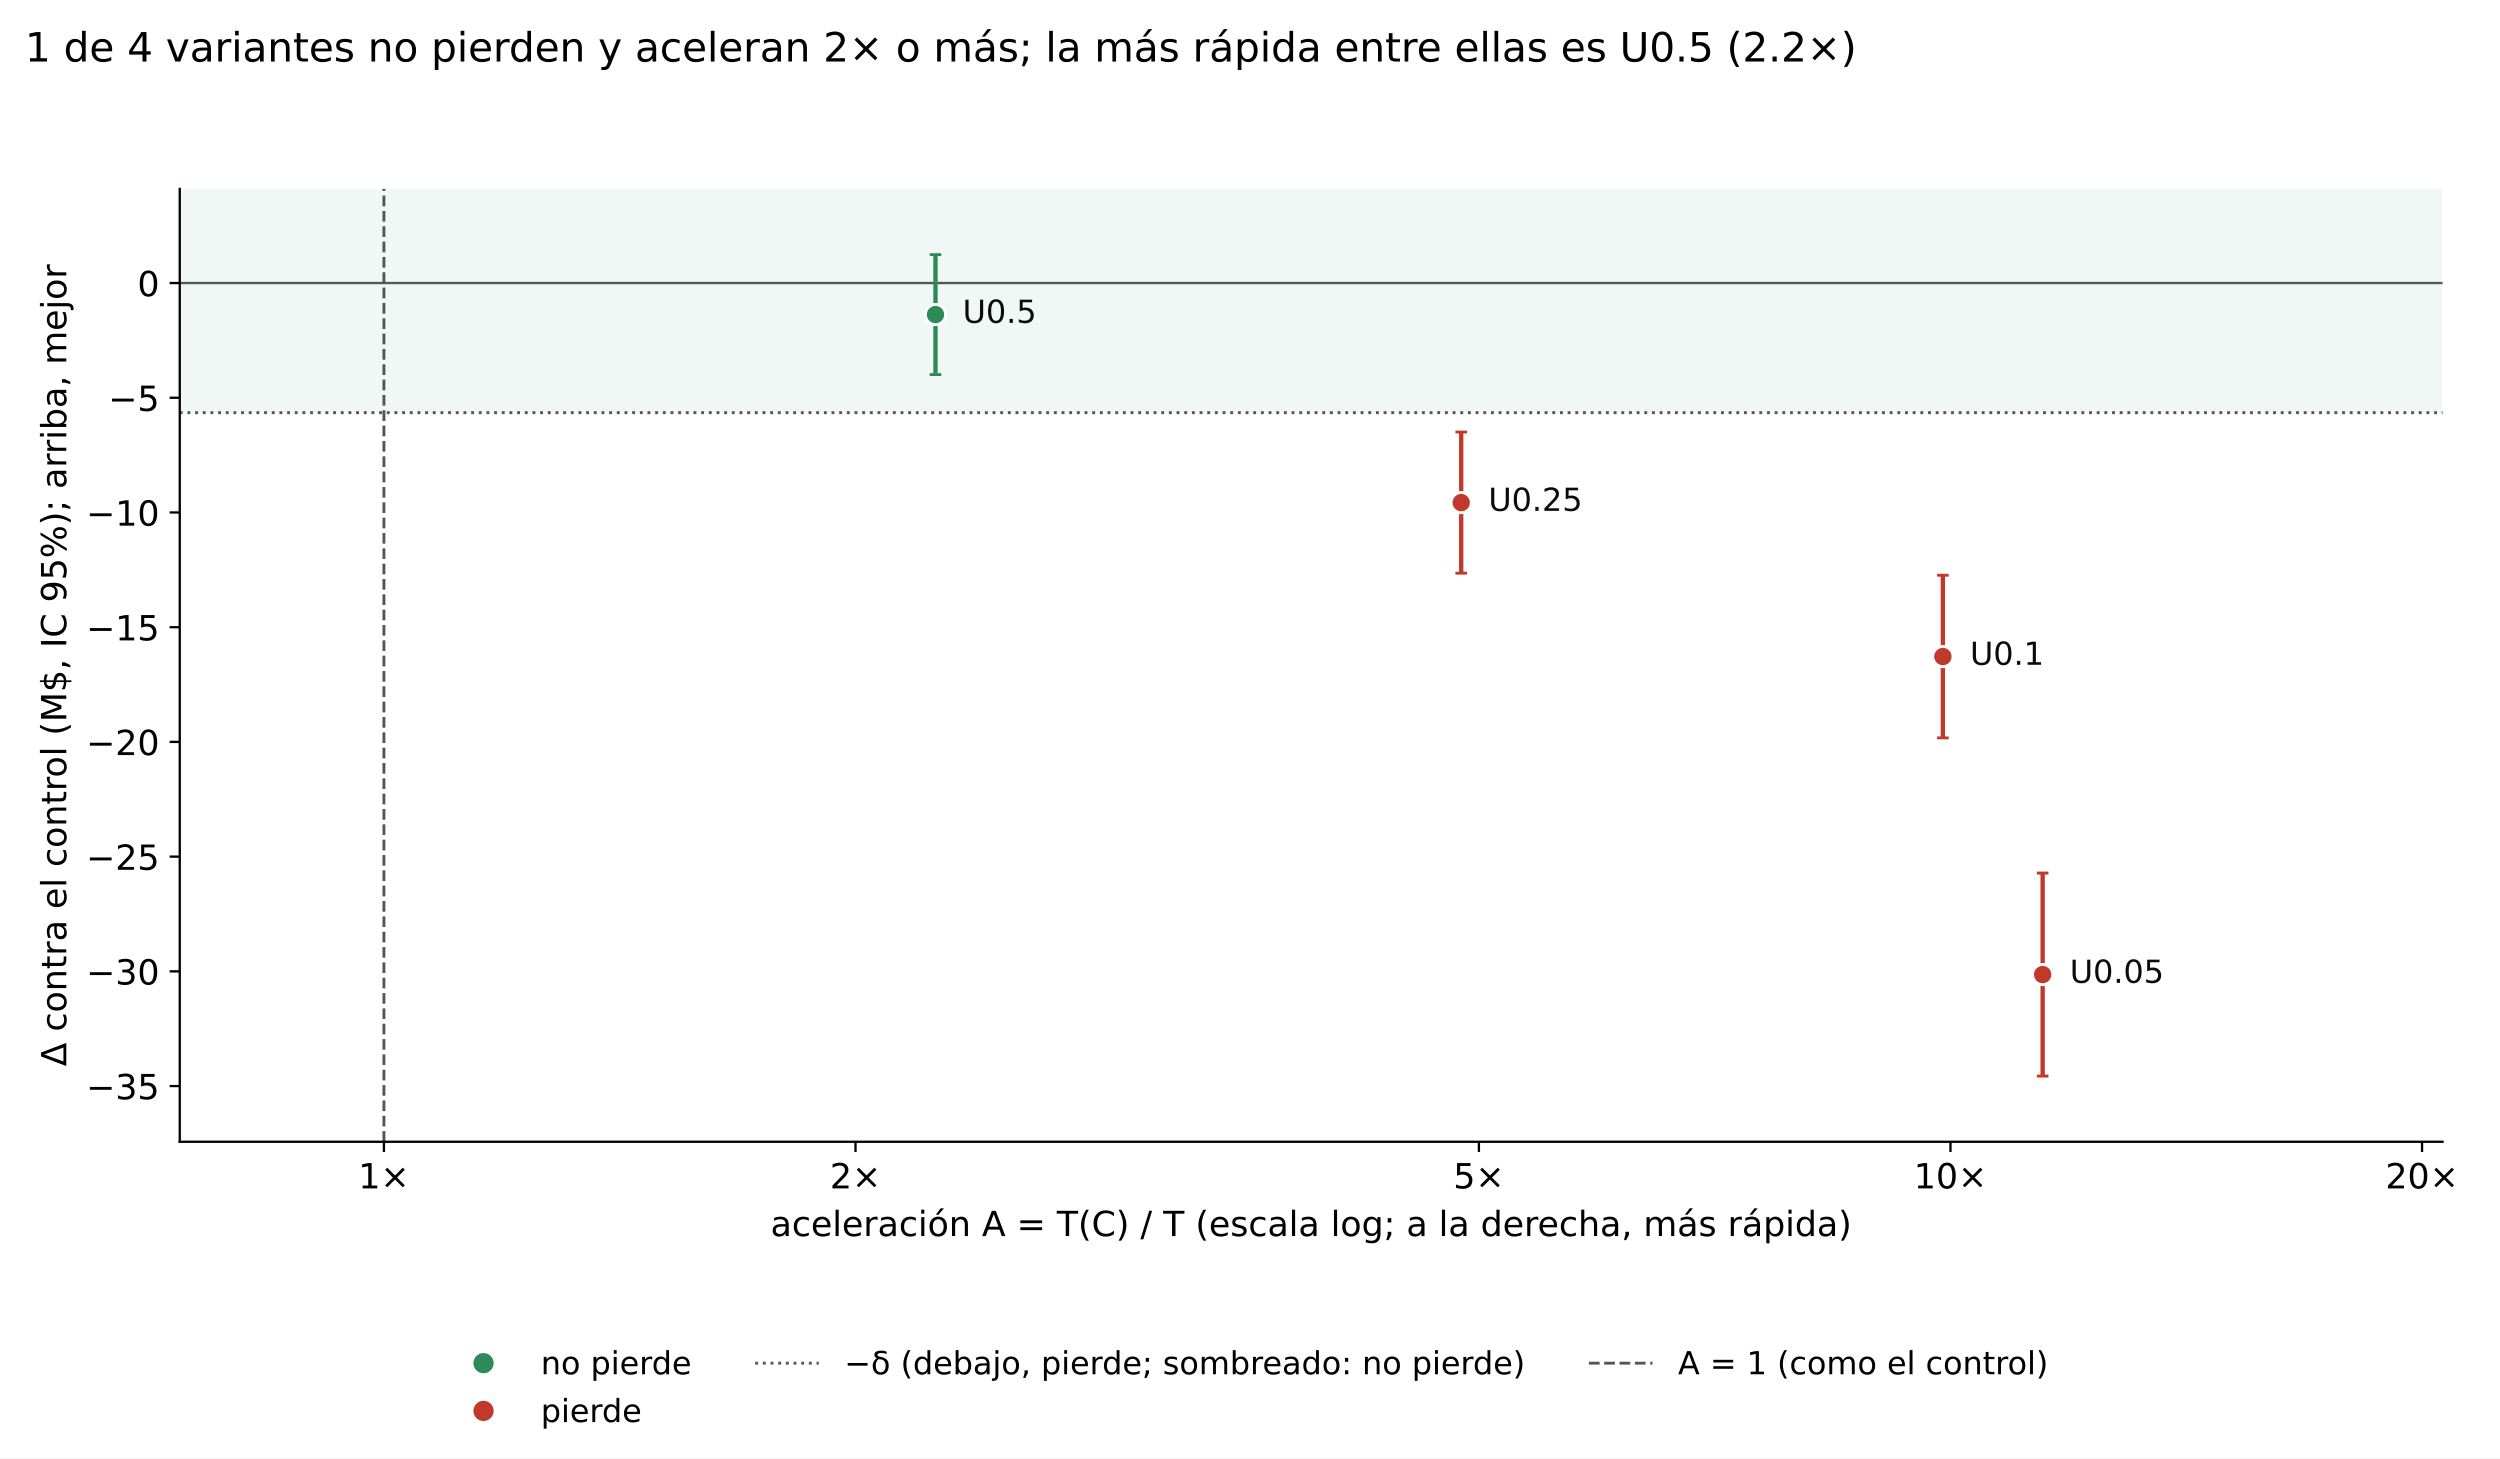
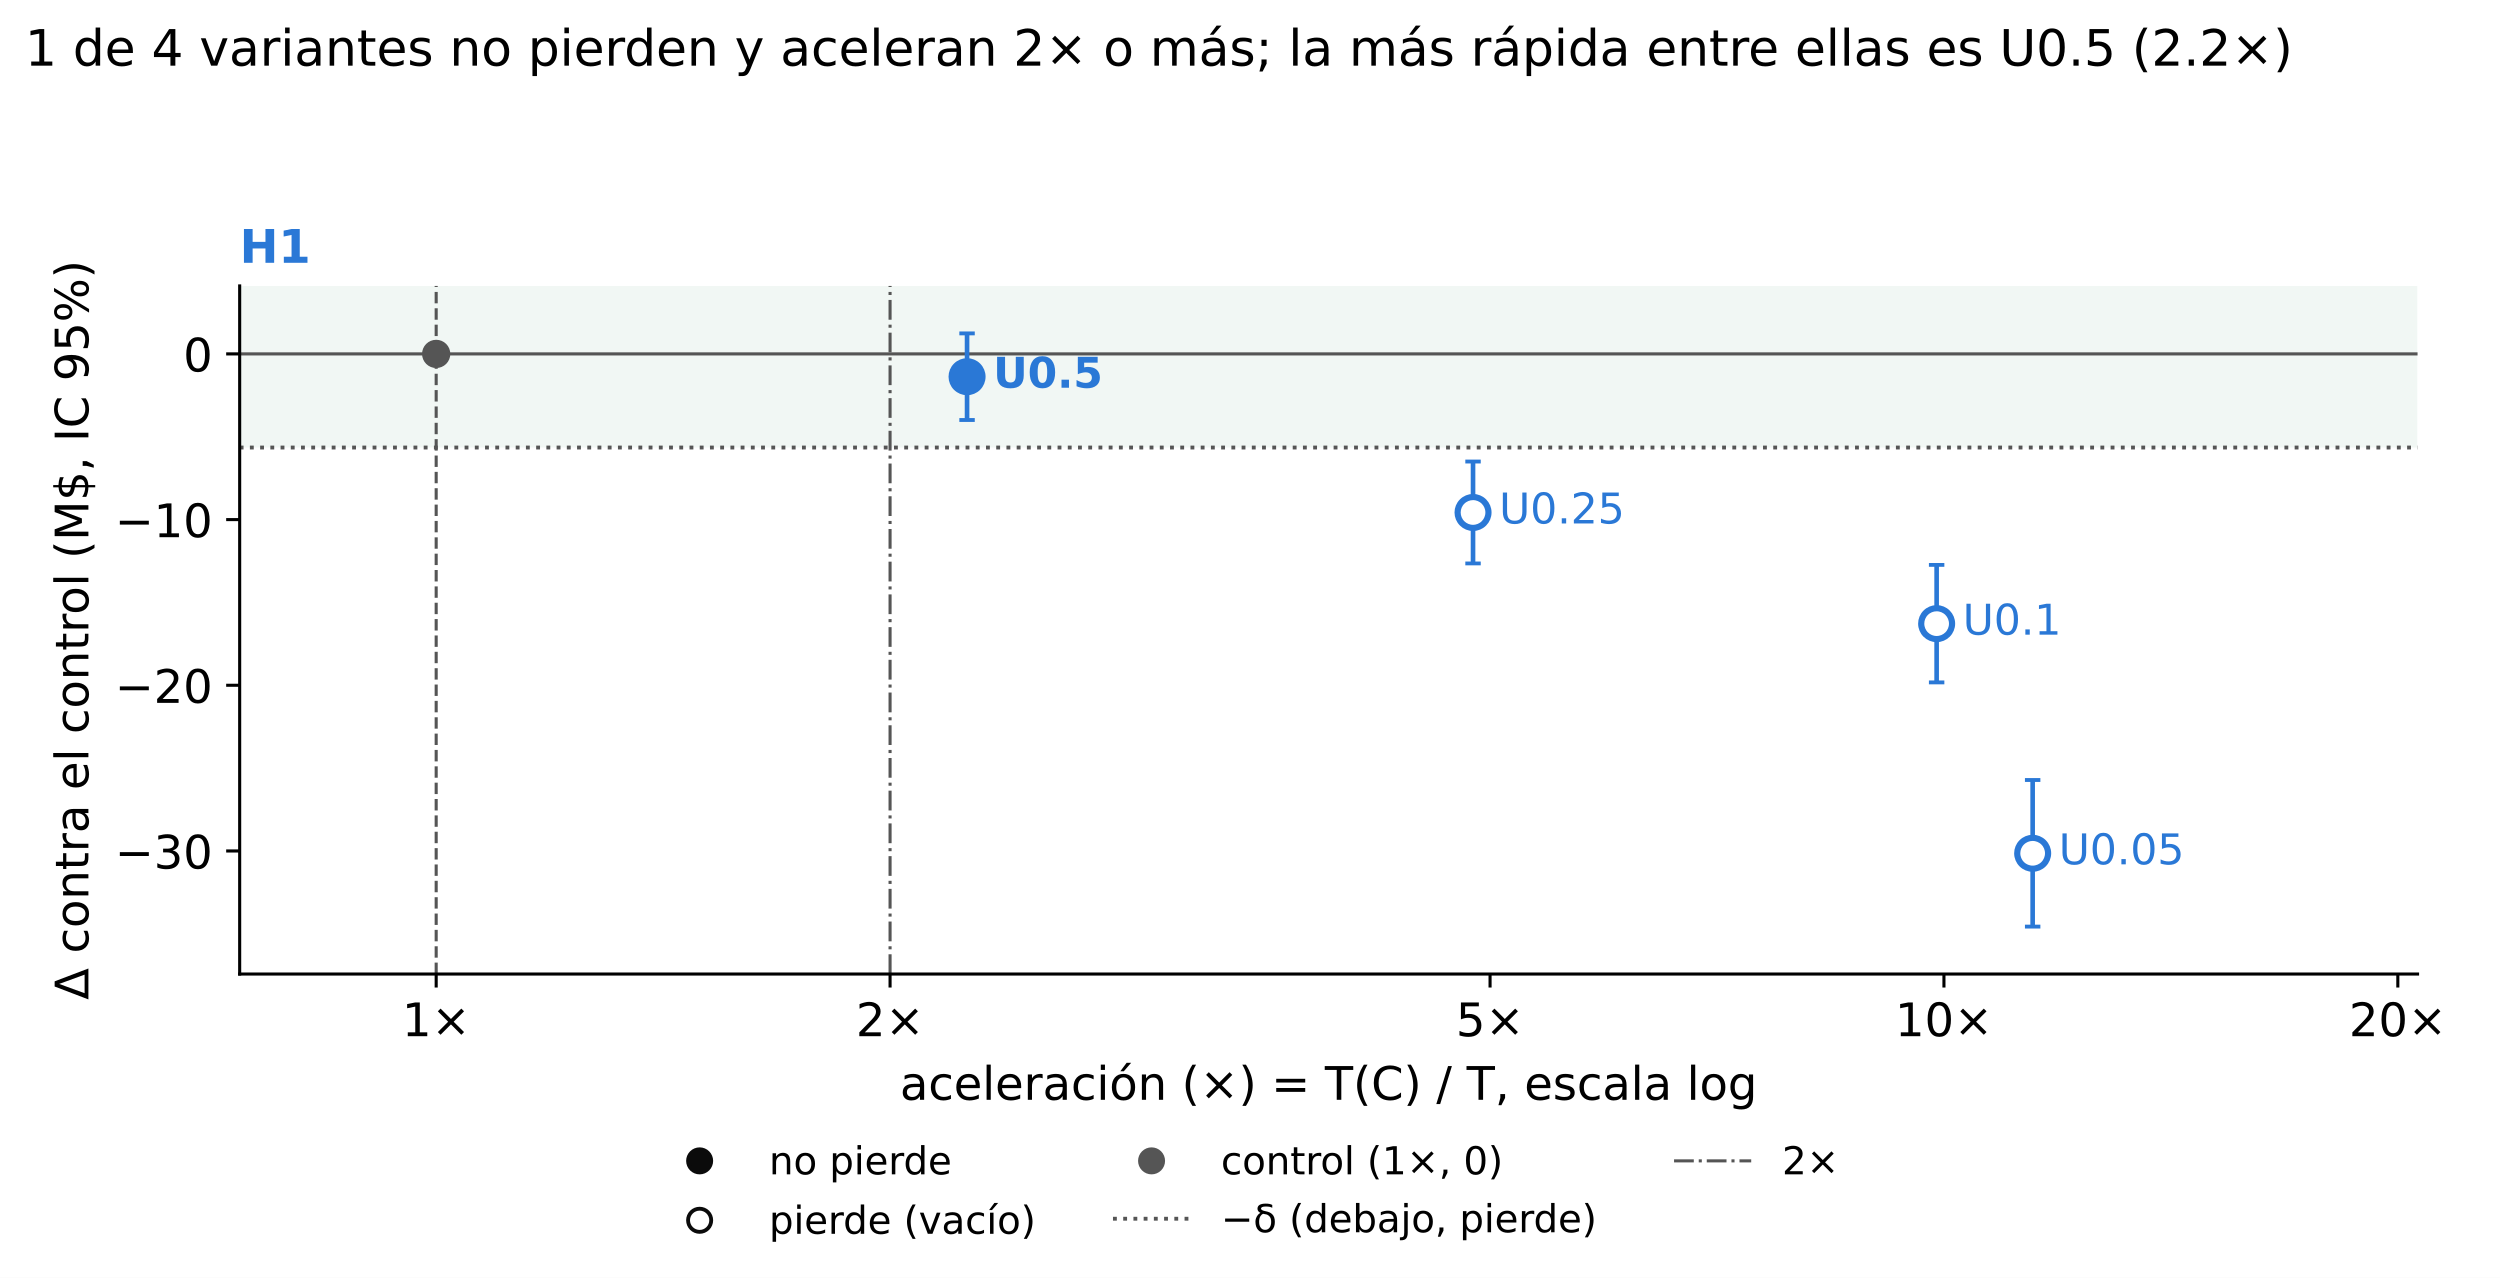
- <svg xmlns="http://www.w3.org/2000/svg" xmlns:xlink="http://www.w3.org/1999/xlink" width="864pt" height="504pt" viewBox="0 0 864 504" version="1.1">
+ <svg xmlns="http://www.w3.org/2000/svg" xmlns:xlink="http://www.w3.org/1999/xlink" width="648pt" height="331.2pt" viewBox="0 0 648 331.2" version="1.1">
  <defs>
    <style type="text/css">*{stroke-linejoin: round; stroke-linecap: butt}</style>
  </defs>
  <g id="figure_1">
    <g id="patch_1">
-       <path d="M 0 504  L 864 504  L 864 0  L 0 0  z " style="fill: #ffffff" />
+       <path d="M 0 331.2  L 648 331.2  L 648 0  L 0 0  z " style="fill: #ffffff" />
    </g>
    <g id="axes_1">
      <g id="patch_2">
-         <path d="M 62.123 394.597  L 844.144 394.597  L 844.144 65.283  L 62.123 65.283  z " style="fill: #ffffff" />
+         <path d="M 62.123 252.469  L 626.628 252.469  L 626.628 74.112  L 62.123 74.112  z " style="fill: #ffffff" />
      </g>
      <g id="patch_3">
-         <path d="M 62.123 142.615  L 844.144 142.615  L 844.144 65.283  L 62.123 65.283  z " clip-path="url(#pd4087c5e4d)" style="fill: #2e8b57; opacity: 0.07" />
+         <path d="M 62.123 115.995  L 626.628 115.995  L 626.628 74.112  L 62.123 74.112  z " clip-path="url(#p291eba8e16)" style="fill: #2e8b57; opacity: 0.07" />
      </g>
      <g id="matplotlib.axis_1">
        <g id="xtick_1">
          <g id="line2d_1">
            <defs>
              <path id="mc2c56ff025" d="M 0 0  L 0 3.5  " style="stroke: #000000; stroke-width: 0.8" />
            </defs>
            <g>
-               <use xlink:href="#mc2c56ff025" x="132.685" y="394.597" style="stroke: #000000; stroke-width: 0.8" />
+               <use xlink:href="#mc2c56ff025" x="113.059" y="252.469" style="stroke: #000000; stroke-width: 0.8" />
            </g>
          </g>
          <g id="text_1">
-             <text style="font-size: 12px; font-family: 'DejaVu Sans', 'Bitstream Vera Sans', 'Computer Modern Sans Serif', 'Lucida Grande', 'Verdana', 'Geneva', 'Lucid', 'Arial', 'Helvetica', 'Avant Garde', sans-serif; text-anchor: middle" x="132.685" y="410.714" transform="rotate(-0 132.6854 410.7144)">1×</text>
+             <text style="font-size: 12px; font-family: 'DejaVu Sans', 'Bitstream Vera Sans', 'Computer Modern Sans Serif', 'Lucida Grande', 'Verdana', 'Geneva', 'Lucid', 'Arial', 'Helvetica', 'Avant Garde', sans-serif; text-anchor: middle" x="113.059" y="268.586" transform="rotate(-0 113.0587 268.5864)">1×</text>
          </g>
        </g>
        <g id="xtick_2">
          <g id="line2d_2">
            <g>
-               <use xlink:href="#mc2c56ff025" x="295.663" y="394.597" style="stroke: #000000; stroke-width: 0.8" />
+               <use xlink:href="#mc2c56ff025" x="230.705" y="252.469" style="stroke: #000000; stroke-width: 0.8" />
            </g>
          </g>
          <g id="text_2">
-             <text style="font-size: 12px; font-family: 'DejaVu Sans', 'Bitstream Vera Sans', 'Computer Modern Sans Serif', 'Lucida Grande', 'Verdana', 'Geneva', 'Lucid', 'Arial', 'Helvetica', 'Avant Garde', sans-serif; text-anchor: middle" x="295.663" y="410.714" transform="rotate(-0 295.6628 410.7144)">2×</text>
+             <text style="font-size: 12px; font-family: 'DejaVu Sans', 'Bitstream Vera Sans', 'Computer Modern Sans Serif', 'Lucida Grande', 'Verdana', 'Geneva', 'Lucid', 'Arial', 'Helvetica', 'Avant Garde', sans-serif; text-anchor: middle" x="230.705" y="268.586" transform="rotate(-0 230.7046 268.5864)">2×</text>
          </g>
        </g>
        <g id="xtick_3">
          <g id="line2d_3">
            <g>
-               <use xlink:href="#mc2c56ff025" x="511.107" y="394.597" style="stroke: #000000; stroke-width: 0.8" />
+               <use xlink:href="#mc2c56ff025" x="386.224" y="252.469" style="stroke: #000000; stroke-width: 0.8" />
            </g>
          </g>
          <g id="text_3">
-             <text style="font-size: 12px; font-family: 'DejaVu Sans', 'Bitstream Vera Sans', 'Computer Modern Sans Serif', 'Lucida Grande', 'Verdana', 'Geneva', 'Lucid', 'Arial', 'Helvetica', 'Avant Garde', sans-serif; text-anchor: middle" x="511.107" y="410.714" transform="rotate(-0 511.1071 410.7144)">5×</text>
+             <text style="font-size: 12px; font-family: 'DejaVu Sans', 'Bitstream Vera Sans', 'Computer Modern Sans Serif', 'Lucida Grande', 'Verdana', 'Geneva', 'Lucid', 'Arial', 'Helvetica', 'Avant Garde', sans-serif; text-anchor: middle" x="386.224" y="268.586" transform="rotate(-0 386.224 268.5864)">5×</text>
          </g>
        </g>
        <g id="xtick_4">
          <g id="line2d_4">
            <g>
-               <use xlink:href="#mc2c56ff025" x="674.084" y="394.597" style="stroke: #000000; stroke-width: 0.8" />
+               <use xlink:href="#mc2c56ff025" x="503.87" y="252.469" style="stroke: #000000; stroke-width: 0.8" />
            </g>
          </g>
          <g id="text_4">
-             <text style="font-size: 12px; font-family: 'DejaVu Sans', 'Bitstream Vera Sans', 'Computer Modern Sans Serif', 'Lucida Grande', 'Verdana', 'Geneva', 'Lucid', 'Arial', 'Helvetica', 'Avant Garde', sans-serif; text-anchor: middle" x="674.084" y="410.714" transform="rotate(-0 674.0845 410.7144)">10×</text>
+             <text style="font-size: 12px; font-family: 'DejaVu Sans', 'Bitstream Vera Sans', 'Computer Modern Sans Serif', 'Lucida Grande', 'Verdana', 'Geneva', 'Lucid', 'Arial', 'Helvetica', 'Avant Garde', sans-serif; text-anchor: middle" x="503.87" y="268.586" transform="rotate(-0 503.8698 268.5864)">10×</text>
          </g>
        </g>
        <g id="xtick_5">
          <g id="line2d_5">
            <g>
-               <use xlink:href="#mc2c56ff025" x="837.062" y="394.597" style="stroke: #000000; stroke-width: 0.8" />
+               <use xlink:href="#mc2c56ff025" x="621.516" y="252.469" style="stroke: #000000; stroke-width: 0.8" />
            </g>
          </g>
          <g id="text_5">
-             <text style="font-size: 12px; font-family: 'DejaVu Sans', 'Bitstream Vera Sans', 'Computer Modern Sans Serif', 'Lucida Grande', 'Verdana', 'Geneva', 'Lucid', 'Arial', 'Helvetica', 'Avant Garde', sans-serif; text-anchor: middle" x="837.062" y="410.714" transform="rotate(-0 837.0618 410.7144)">20×</text>
+             <text style="font-size: 12px; font-family: 'DejaVu Sans', 'Bitstream Vera Sans', 'Computer Modern Sans Serif', 'Lucida Grande', 'Verdana', 'Geneva', 'Lucid', 'Arial', 'Helvetica', 'Avant Garde', sans-serif; text-anchor: middle" x="621.516" y="268.586" transform="rotate(-0 621.5157 268.5864)">20×</text>
          </g>
        </g>
        <g id="text_6">
-           <text style="font-size: 12px; font-family: 'DejaVu Sans', 'Bitstream Vera Sans', 'Computer Modern Sans Serif', 'Lucida Grande', 'Verdana', 'Geneva', 'Lucid', 'Arial', 'Helvetica', 'Avant Garde', sans-serif; text-anchor: middle" x="453.134" y="427.195" transform="rotate(-0 453.1336 427.1953)">aceleración A = T(C) / T (escala log; a la derecha, más rápida)</text>
+           <text style="font-size: 12px; font-family: 'DejaVu Sans', 'Bitstream Vera Sans', 'Computer Modern Sans Serif', 'Lucida Grande', 'Verdana', 'Geneva', 'Lucid', 'Arial', 'Helvetica', 'Avant Garde', sans-serif; text-anchor: middle" x="344.376" y="285.067" transform="rotate(-0 344.3755 285.0673)">aceleración (×) = T(C) / T, escala log</text>
        </g>
      </g>
      <g id="matplotlib.axis_2">
        <g id="ytick_1">
          <g id="line2d_6">
            <defs>
              <path id="m306bc90975" d="M 0 0  L -3.5 0  " style="stroke: #000000; stroke-width: 0.8" />
            </defs>
            <g>
-               <use xlink:href="#m306bc90975" x="62.123" y="375.347" style="stroke: #000000; stroke-width: 0.8" />
+               <use xlink:href="#m306bc90975" x="62.123" y="220.57" style="stroke: #000000; stroke-width: 0.8" />
            </g>
          </g>
          <g id="text_7">
-             <text style="font-size: 12px; font-family: 'DejaVu Sans', 'Bitstream Vera Sans', 'Computer Modern Sans Serif', 'Lucida Grande', 'Verdana', 'Geneva', 'Lucid', 'Arial', 'Helvetica', 'Avant Garde', sans-serif; text-anchor: end" x="55.123" y="379.905" transform="rotate(-0 55.12281 379.9051)">−35</text>
+             <text style="font-size: 12px; font-family: 'DejaVu Sans', 'Bitstream Vera Sans', 'Computer Modern Sans Serif', 'Lucida Grande', 'Verdana', 'Geneva', 'Lucid', 'Arial', 'Helvetica', 'Avant Garde', sans-serif; text-anchor: end" x="55.123" y="225.129" transform="rotate(-0 55.12281 225.1287)">−30</text>
          </g>
        </g>
        <g id="ytick_2">
          <g id="line2d_7">
            <g>
-               <use xlink:href="#m306bc90975" x="62.123" y="335.699" style="stroke: #000000; stroke-width: 0.8" />
+               <use xlink:href="#m306bc90975" x="62.123" y="177.624" style="stroke: #000000; stroke-width: 0.8" />
            </g>
          </g>
          <g id="text_8">
-             <text style="font-size: 12px; font-family: 'DejaVu Sans', 'Bitstream Vera Sans', 'Computer Modern Sans Serif', 'Lucida Grande', 'Verdana', 'Geneva', 'Lucid', 'Arial', 'Helvetica', 'Avant Garde', sans-serif; text-anchor: end" x="55.123" y="340.258" transform="rotate(-0 55.12281 340.258)">−30</text>
+             <text style="font-size: 12px; font-family: 'DejaVu Sans', 'Bitstream Vera Sans', 'Computer Modern Sans Serif', 'Lucida Grande', 'Verdana', 'Geneva', 'Lucid', 'Arial', 'Helvetica', 'Avant Garde', sans-serif; text-anchor: end" x="55.123" y="182.183" transform="rotate(-0 55.12281 182.1828)">−20</text>
          </g>
        </g>
        <g id="ytick_3">
          <g id="line2d_8">
            <g>
-               <use xlink:href="#m306bc90975" x="62.123" y="296.052" style="stroke: #000000; stroke-width: 0.8" />
+               <use xlink:href="#m306bc90975" x="62.123" y="134.678" style="stroke: #000000; stroke-width: 0.8" />
            </g>
          </g>
          <g id="text_9">
-             <text style="font-size: 12px; font-family: 'DejaVu Sans', 'Bitstream Vera Sans', 'Computer Modern Sans Serif', 'Lucida Grande', 'Verdana', 'Geneva', 'Lucid', 'Arial', 'Helvetica', 'Avant Garde', sans-serif; text-anchor: end" x="55.123" y="300.611" transform="rotate(-0 55.12281 300.611)">−25</text>
+             <text style="font-size: 12px; font-family: 'DejaVu Sans', 'Bitstream Vera Sans', 'Computer Modern Sans Serif', 'Lucida Grande', 'Verdana', 'Geneva', 'Lucid', 'Arial', 'Helvetica', 'Avant Garde', sans-serif; text-anchor: end" x="55.123" y="139.237" transform="rotate(-0 55.12281 139.237)">−10</text>
          </g>
        </g>
        <g id="ytick_4">
          <g id="line2d_9">
            <g>
-               <use xlink:href="#m306bc90975" x="62.123" y="256.405" style="stroke: #000000; stroke-width: 0.8" />
+               <use xlink:href="#m306bc90975" x="62.123" y="91.733" style="stroke: #000000; stroke-width: 0.8" />
            </g>
          </g>
          <g id="text_10">
-             <text style="font-size: 12px; font-family: 'DejaVu Sans', 'Bitstream Vera Sans', 'Computer Modern Sans Serif', 'Lucida Grande', 'Verdana', 'Geneva', 'Lucid', 'Arial', 'Helvetica', 'Avant Garde', sans-serif; text-anchor: end" x="55.123" y="260.964" transform="rotate(-0 55.12281 260.9639)">−20</text>
-           </g>
-         </g>
-         <g id="ytick_5">
-           <g id="line2d_10">
-             <g>
-               <use xlink:href="#m306bc90975" x="62.123" y="216.758" style="stroke: #000000; stroke-width: 0.8" />
-             </g>
-           </g>
-           <g id="text_11">
-             <text style="font-size: 12px; font-family: 'DejaVu Sans', 'Bitstream Vera Sans', 'Computer Modern Sans Serif', 'Lucida Grande', 'Verdana', 'Geneva', 'Lucid', 'Arial', 'Helvetica', 'Avant Garde', sans-serif; text-anchor: end" x="55.123" y="221.317" transform="rotate(-0 55.12281 221.3168)">−15</text>
-           </g>
-         </g>
-         <g id="ytick_6">
-           <g id="line2d_11">
-             <g>
-               <use xlink:href="#m306bc90975" x="62.123" y="177.111" style="stroke: #000000; stroke-width: 0.8" />
-             </g>
-           </g>
-           <g id="text_12">
-             <text style="font-size: 12px; font-family: 'DejaVu Sans', 'Bitstream Vera Sans', 'Computer Modern Sans Serif', 'Lucida Grande', 'Verdana', 'Geneva', 'Lucid', 'Arial', 'Helvetica', 'Avant Garde', sans-serif; text-anchor: end" x="55.123" y="181.67" transform="rotate(-0 55.12281 181.6698)">−10</text>
-           </g>
-         </g>
-         <g id="ytick_7">
-           <g id="line2d_12">
-             <g>
-               <use xlink:href="#m306bc90975" x="62.123" y="137.464" style="stroke: #000000; stroke-width: 0.8" />
-             </g>
-           </g>
-           <g id="text_13">
-             <text style="font-size: 12px; font-family: 'DejaVu Sans', 'Bitstream Vera Sans', 'Computer Modern Sans Serif', 'Lucida Grande', 'Verdana', 'Geneva', 'Lucid', 'Arial', 'Helvetica', 'Avant Garde', sans-serif; text-anchor: end" x="55.123" y="142.023" transform="rotate(-0 55.12281 142.0227)">−5</text>
-           </g>
-         </g>
-         <g id="ytick_8">
-           <g id="line2d_13">
-             <g>
-               <use xlink:href="#m306bc90975" x="62.123" y="97.817" style="stroke: #000000; stroke-width: 0.8" />
-             </g>
-           </g>
-           <g id="text_14">
-             <text style="font-size: 12px; font-family: 'DejaVu Sans', 'Bitstream Vera Sans', 'Computer Modern Sans Serif', 'Lucida Grande', 'Verdana', 'Geneva', 'Lucid', 'Arial', 'Helvetica', 'Avant Garde', sans-serif; text-anchor: end" x="55.123" y="102.376" transform="rotate(-0 55.12281 102.3757)">0</text>
-           </g>
-         </g>
-         <g id="text_15">
-           <text style="font-size: 12px; font-family: 'DejaVu Sans', 'Bitstream Vera Sans', 'Computer Modern Sans Serif', 'Lucida Grande', 'Verdana', 'Geneva', 'Lucid', 'Arial', 'Helvetica', 'Avant Garde', sans-serif; text-anchor: middle" x="22.914" y="229.94" transform="rotate(-90 22.91437 229.9402)">Δ contra el control (M$, IC 95%); arriba, mejor</text>
-         </g>
+             <text style="font-size: 12px; font-family: 'DejaVu Sans', 'Bitstream Vera Sans', 'Computer Modern Sans Serif', 'Lucida Grande', 'Verdana', 'Geneva', 'Lucid', 'Arial', 'Helvetica', 'Avant Garde', sans-serif; text-anchor: end" x="55.123" y="96.291" transform="rotate(-0 55.12281 96.29118)">0</text>
+           </g>
+         </g>
+         <g id="text_11">
+           <text style="font-size: 12px; font-family: 'DejaVu Sans', 'Bitstream Vera Sans', 'Computer Modern Sans Serif', 'Lucida Grande', 'Verdana', 'Geneva', 'Lucid', 'Arial', 'Helvetica', 'Avant Garde', sans-serif; text-anchor: middle" x="22.914" y="163.291" transform="rotate(-90 22.91437 163.2907)">Δ contra el control (M$, IC 95%)</text>
+         </g>
+       </g>
+       <g id="line2d_10">
+         <path d="M 62.123 91.733  L 626.628 91.733  " clip-path="url(#p291eba8e16)" style="fill: none; stroke: #555555; stroke-width: 0.8; stroke-linecap: square" />
+       </g>
+       <g id="line2d_11">
+         <path d="M 62.123 115.995  L 626.628 115.995  " clip-path="url(#p291eba8e16)" style="fill: none; stroke-dasharray: 1,1.65; stroke-dashoffset: 0; stroke: #555555" />
+       </g>
+       <g id="line2d_12">
+         <path d="M 113.059 252.469  L 113.059 74.112  " clip-path="url(#p291eba8e16)" style="fill: none; stroke-dasharray: 2.96,1.28; stroke-dashoffset: 0; stroke: #555555; stroke-width: 0.8" />
+       </g>
+       <g id="line2d_13">
+         <path d="M 230.705 252.469  L 230.705 74.112  " clip-path="url(#p291eba8e16)" style="fill: none; stroke-dasharray: 5.12,1.28,0.8,1.28; stroke-dashoffset: 0; stroke: #555555; stroke-width: 0.8" />
+       </g>
+       <g id="LineCollection_1">
+         <path d="M 526.865 240.169  L 526.865 202.174  " clip-path="url(#p291eba8e16)" style="fill: none; stroke: #2a78d6; stroke-width: 1.2" />
      </g>
      <g id="line2d_14">
-         <path d="M 62.123 97.817  L 844.144 97.817  " clip-path="url(#pd4087c5e4d)" style="fill: none; stroke: #555555; stroke-width: 0.8; stroke-linecap: square" />
+         <defs>
+           <path id="mff7cb89b91" d="M 2 0  L -2 -0  " style="stroke: #2a78d6" />
+         </defs>
+         <g clip-path="url(#p291eba8e16)">
+           <use xlink:href="#mff7cb89b91" x="526.865" y="240.169" style="fill: #2a78d6; stroke: #2a78d6" />
+         </g>
      </g>
      <g id="line2d_15">
-         <path d="M 62.123 142.615  L 844.144 142.615  " clip-path="url(#pd4087c5e4d)" style="fill: none; stroke-dasharray: 1,1.65; stroke-dashoffset: 0; stroke: #555555" />
+         <g clip-path="url(#p291eba8e16)">
+           <use xlink:href="#mff7cb89b91" x="526.865" y="202.174" style="fill: #2a78d6; stroke: #2a78d6" />
+         </g>
+       </g>
+       <g id="LineCollection_2">
+         <path d="M 501.975 176.875  L 501.975 146.422  " clip-path="url(#p291eba8e16)" style="fill: none; stroke: #2a78d6; stroke-width: 1.2" />
      </g>
      <g id="line2d_16">
-         <path d="M 132.685 394.597  L 132.685 65.283  " clip-path="url(#pd4087c5e4d)" style="fill: none; stroke-dasharray: 3.7,1.6; stroke-dashoffset: 0; stroke: #555555" />
+         <g clip-path="url(#p291eba8e16)">
+           <use xlink:href="#mff7cb89b91" x="501.975" y="176.875" style="fill: #2a78d6; stroke: #2a78d6" />
+         </g>
+       </g>
+       <g id="line2d_17">
+         <g clip-path="url(#p291eba8e16)">
+           <use xlink:href="#mff7cb89b91" x="501.975" y="146.422" style="fill: #2a78d6; stroke: #2a78d6" />
+         </g>
+       </g>
+       <g id="LineCollection_3">
+         <path d="M 381.81 146.041  L 381.81 119.623  " clip-path="url(#p291eba8e16)" style="fill: none; stroke: #2a78d6; stroke-width: 1.2" />
+       </g>
+       <g id="line2d_18">
+         <g clip-path="url(#p291eba8e16)">
+           <use xlink:href="#mff7cb89b91" x="381.81" y="146.041" style="fill: #2a78d6; stroke: #2a78d6" />
+         </g>
+       </g>
+       <g id="line2d_19">
+         <g clip-path="url(#p291eba8e16)">
+           <use xlink:href="#mff7cb89b91" x="381.81" y="119.623" style="fill: #2a78d6; stroke: #2a78d6" />
+         </g>
+       </g>
+       <g id="LineCollection_4">
+         <path d="M 250.66 108.863  L 250.66 86.413  " clip-path="url(#p291eba8e16)" style="fill: none; stroke: #2a78d6; stroke-width: 1.2" />
+       </g>
+       <g id="line2d_20">
+         <g clip-path="url(#p291eba8e16)">
+           <use xlink:href="#mff7cb89b91" x="250.66" y="108.863" style="fill: #2a78d6; stroke: #2a78d6" />
+         </g>
+       </g>
+       <g id="line2d_21">
+         <g clip-path="url(#p291eba8e16)">
+           <use xlink:href="#mff7cb89b91" x="250.66" y="86.413" style="fill: #2a78d6; stroke: #2a78d6" />
+         </g>
      </g>
      <g id="patch_4">
-         <path d="M 62.123 394.597  L 62.123 65.283  " style="fill: none; stroke: #000000; stroke-width: 0.8; stroke-linejoin: miter; stroke-linecap: square" />
+         <path d="M 62.123 252.469  L 62.123 74.112  " style="fill: none; stroke: #000000; stroke-width: 0.8; stroke-linejoin: miter; stroke-linecap: square" />
      </g>
      <g id="patch_5">
-         <path d="M 62.123 394.597  L 844.144 394.597  " style="fill: none; stroke: #000000; stroke-width: 0.8; stroke-linejoin: miter; stroke-linecap: square" />
-       </g>
-       <g id="LineCollection_1">
-         <path d="M 705.94 371.886  L 705.94 301.733  " clip-path="url(#pd4087c5e4d)" style="fill: none; stroke: #c0392b; stroke-width: 1.5" />
-       </g>
-       <g id="line2d_17">
-         <defs>
-           <path id="m8e145a6fdb" d="M 2 0  L -2 -0  " style="stroke: #c0392b" />
-         </defs>
-         <g clip-path="url(#pd4087c5e4d)">
-           <use xlink:href="#m8e145a6fdb" x="705.94" y="371.886" style="fill: #c0392b; stroke: #c0392b" />
-         </g>
-       </g>
-       <g id="line2d_18">
-         <g clip-path="url(#pd4087c5e4d)">
-           <use xlink:href="#m8e145a6fdb" x="705.94" y="301.733" style="fill: #c0392b; stroke: #c0392b" />
-         </g>
-       </g>
-       <g id="LineCollection_2">
-         <path d="M 671.459 255.022  L 671.459 198.794  " clip-path="url(#pd4087c5e4d)" style="fill: none; stroke: #c0392b; stroke-width: 1.5" />
-       </g>
-       <g id="line2d_19">
-         <g clip-path="url(#pd4087c5e4d)">
-           <use xlink:href="#m8e145a6fdb" x="671.459" y="255.022" style="fill: #c0392b; stroke: #c0392b" />
-         </g>
-       </g>
-       <g id="line2d_20">
-         <g clip-path="url(#pd4087c5e4d)">
-           <use xlink:href="#m8e145a6fdb" x="671.459" y="198.794" style="fill: #c0392b; stroke: #c0392b" />
-         </g>
-       </g>
-       <g id="LineCollection_3">
-         <path d="M 504.993 198.091  L 504.993 149.312  " clip-path="url(#pd4087c5e4d)" style="fill: none; stroke: #c0392b; stroke-width: 1.5" />
-       </g>
-       <g id="line2d_21">
-         <g clip-path="url(#pd4087c5e4d)">
-           <use xlink:href="#m8e145a6fdb" x="504.993" y="198.091" style="fill: #c0392b; stroke: #c0392b" />
-         </g>
-       </g>
-       <g id="line2d_22">
-         <g clip-path="url(#pd4087c5e4d)">
-           <use xlink:href="#m8e145a6fdb" x="504.993" y="149.312" style="fill: #c0392b; stroke: #c0392b" />
-         </g>
-       </g>
-       <g id="LineCollection_4">
-         <path d="M 323.307 129.445  L 323.307 87.995  " clip-path="url(#pd4087c5e4d)" style="fill: none; stroke: #2e8b57; stroke-width: 1.5" />
-       </g>
-       <g id="line2d_23">
-         <defs>
-           <path id="m7a368709bd" d="M 2 0  L -2 -0  " style="stroke: #2e8b57" />
-         </defs>
-         <g clip-path="url(#pd4087c5e4d)">
-           <use xlink:href="#m7a368709bd" x="323.307" y="129.445" style="fill: #2e8b57; stroke: #2e8b57" />
-         </g>
-       </g>
-       <g id="line2d_24">
-         <g clip-path="url(#pd4087c5e4d)">
-           <use xlink:href="#m7a368709bd" x="323.307" y="87.995" style="fill: #2e8b57; stroke: #2e8b57" />
-         </g>
+         <path d="M 62.123 252.469  L 626.628 252.469  " style="fill: none; stroke: #000000; stroke-width: 0.8; stroke-linejoin: miter; stroke-linecap: square" />
+       </g>
+       <g id="PathCollection_1">
+         <defs>
+           <path id="m2eedf08819" d="M 0 3.162  C 0.839 3.162 1.643 2.829 2.236 2.236  C 2.829 1.643 3.162 0.839 3.162 0  C 3.162 -0.839 2.829 -1.643 2.236 -2.236  C 1.643 -2.829 0.839 -3.162 0 -3.162  C -0.839 -3.162 -1.643 -2.829 -2.236 -2.236  C -2.829 -1.643 -3.162 -0.839 -3.162 0  C -3.162 0.839 -2.829 1.643 -2.236 2.236  C -1.643 2.829 -0.839 3.162 0 3.162  z " style="stroke: #555555" />
+         </defs>
+         <g clip-path="url(#p291eba8e16)">
+           <use xlink:href="#m2eedf08819" x="113.059" y="91.733" style="fill: #555555; stroke: #555555" />
+         </g>
+       </g>
+       <g id="PathCollection_2">
+         <defs>
+           <path id="m6f709b3ad6" d="M 0 4  C 1.061 4 2.078 3.579 2.828 2.828  C 3.579 2.078 4 1.061 4 0  C 4 -1.061 3.579 -2.078 2.828 -2.828  C 2.078 -3.579 1.061 -4 0 -4  C -1.061 -4 -2.078 -3.579 -2.828 -2.828  C -3.579 -2.078 -4 -1.061 -4 0  C -4 1.061 -3.579 2.078 -2.828 2.828  C -2.078 3.579 -1.061 4 0 4  z " style="stroke: #2a78d6; stroke-width: 1.6" />
+         </defs>
+         <g clip-path="url(#p291eba8e16)">
+           <use xlink:href="#m6f709b3ad6" x="526.865" y="221.171" style="fill: #ffffff; stroke: #2a78d6; stroke-width: 1.6" />
+         </g>
+       </g>
+       <g id="PathCollection_3">
+         <g clip-path="url(#p291eba8e16)">
+           <use xlink:href="#m6f709b3ad6" x="501.975" y="161.648" style="fill: #ffffff; stroke: #2a78d6; stroke-width: 1.6" />
+         </g>
+       </g>
+       <g id="PathCollection_4">
+         <g clip-path="url(#p291eba8e16)">
+           <use xlink:href="#m6f709b3ad6" x="381.81" y="132.832" style="fill: #ffffff; stroke: #2a78d6; stroke-width: 1.6" />
+         </g>
+       </g>
+       <g id="PathCollection_5">
+         <defs>
+           <path id="m8516345177" d="M 0 4  C 1.061 4 2.078 3.579 2.828 2.828  C 3.579 2.078 4 1.061 4 0  C 4 -1.061 3.579 -2.078 2.828 -2.828  C 2.078 -3.579 1.061 -4 0 -4  C -1.061 -4 -2.078 -3.579 -2.828 -2.828  C -3.579 -2.078 -4 -1.061 -4 0  C -4 1.061 -3.579 2.078 -2.828 2.828  C -2.078 3.579 -1.061 4 0 4  z " style="stroke: #2a78d6; stroke-width: 1.6" />
+         </defs>
+         <g clip-path="url(#p291eba8e16)">
+           <use xlink:href="#m8516345177" x="250.66" y="97.638" style="fill: #2a78d6; stroke: #2a78d6; stroke-width: 1.6" />
+         </g>
+       </g>
+       <g id="text_12">
+         <text style="font-size: 11px; font-family: 'DejaVu Sans', 'Bitstream Vera Sans', 'Computer Modern Sans Serif', 'Lucida Grande', 'Verdana', 'Geneva', 'Lucid', 'Arial', 'Helvetica', 'Avant Garde', sans-serif; text-anchor: start; fill: #2a78d6" x="533.639" y="224.029" transform="rotate(-0 533.6389 224.0287)">U0.05</text>
+       </g>
+       <g id="text_13">
+         <text style="font-size: 11px; font-family: 'DejaVu Sans', 'Bitstream Vera Sans', 'Computer Modern Sans Serif', 'Lucida Grande', 'Verdana', 'Geneva', 'Lucid', 'Arial', 'Helvetica', 'Avant Garde', sans-serif; text-anchor: start; fill: #2a78d6" x="508.749" y="164.506" transform="rotate(-0 508.7486 164.5058)">U0.1</text>
+       </g>
+       <g id="text_14">
+         <text style="font-size: 11px; font-family: 'DejaVu Sans', 'Bitstream Vera Sans', 'Computer Modern Sans Serif', 'Lucida Grande', 'Verdana', 'Geneva', 'Lucid', 'Arial', 'Helvetica', 'Avant Garde', sans-serif; text-anchor: start; fill: #2a78d6" x="388.584" y="135.689" transform="rotate(-0 388.5843 135.6892)">U0.25</text>
+       </g>
+       <g id="text_15">
+         <text style="font-weight: 700; font-size: 11px; font-family: 'DejaVu Sans', 'Bitstream Vera Sans', 'Computer Modern Sans Serif', 'Lucida Grande', 'Verdana', 'Geneva', 'Lucid', 'Arial', 'Helvetica', 'Avant Garde', sans-serif; text-anchor: start; fill: #2a78d6" x="257.434" y="100.495" transform="rotate(-0 257.4337 100.4951)">U0.5</text>
      </g>
      <g id="text_16">
-         <text style="font-size: 11px; font-family: 'DejaVu Sans', 'Bitstream Vera Sans', 'Computer Modern Sans Serif', 'Lucida Grande', 'Verdana', 'Geneva', 'Lucid', 'Arial', 'Helvetica', 'Avant Garde', sans-serif; text-anchor: start; fill: #0b0b0b" x="715.324" y="339.667" transform="rotate(-0 715.3242 339.667)">U0.05</text>
-       </g>
-       <g id="text_17">
-         <text style="font-size: 11px; font-family: 'DejaVu Sans', 'Bitstream Vera Sans', 'Computer Modern Sans Serif', 'Lucida Grande', 'Verdana', 'Geneva', 'Lucid', 'Arial', 'Helvetica', 'Avant Garde', sans-serif; text-anchor: start; fill: #0b0b0b" x="680.843" y="229.765" transform="rotate(-0 680.8432 229.7653)">U0.1</text>
-       </g>
-       <g id="text_18">
-         <text style="font-size: 11px; font-family: 'DejaVu Sans', 'Bitstream Vera Sans', 'Computer Modern Sans Serif', 'Lucida Grande', 'Verdana', 'Geneva', 'Lucid', 'Arial', 'Helvetica', 'Avant Garde', sans-serif; text-anchor: start; fill: #0b0b0b" x="514.377" y="176.559" transform="rotate(-0 514.3769 176.559)">U0.25</text>
-       </g>
-       <g id="text_19">
-         <text style="font-size: 11px; font-family: 'DejaVu Sans', 'Bitstream Vera Sans', 'Computer Modern Sans Serif', 'Lucida Grande', 'Verdana', 'Geneva', 'Lucid', 'Arial', 'Helvetica', 'Avant Garde', sans-serif; text-anchor: start; fill: #0b0b0b" x="332.691" y="111.577" transform="rotate(-0 332.6912 111.5774)">U0.5</text>
-       </g>
-       <g id="line2d_25">
-         <defs>
-           <path id="m352bb2ca74" d="M 0 3.5  C 0.928 3.5 1.819 3.131 2.475 2.475  C 3.131 1.819 3.5 0.928 3.5 0  C 3.5 -0.928 3.131 -1.819 2.475 -2.475  C 1.819 -3.131 0.928 -3.5 0 -3.5  C -0.928 -3.5 -1.819 -3.131 -2.475 -2.475  C -3.131 -1.819 -3.5 -0.928 -3.5 0  C -3.5 0.928 -3.131 1.819 -2.475 2.475  C -1.819 3.131 -0.928 3.5 0 3.5  z " style="stroke: #ffffff" />
-         </defs>
-         <g clip-path="url(#pd4087c5e4d)">
-           <use xlink:href="#m352bb2ca74" x="705.94" y="336.81" style="fill: #c0392b; stroke: #ffffff" />
-         </g>
-       </g>
-       <g id="line2d_26">
-         <g clip-path="url(#pd4087c5e4d)">
-           <use xlink:href="#m352bb2ca74" x="671.459" y="226.908" style="fill: #c0392b; stroke: #ffffff" />
-         </g>
-       </g>
-       <g id="line2d_27">
-         <g clip-path="url(#pd4087c5e4d)">
-           <use xlink:href="#m352bb2ca74" x="504.993" y="173.702" style="fill: #c0392b; stroke: #ffffff" />
-         </g>
-       </g>
-       <g id="line2d_28">
-         <defs>
-           <path id="mdc1c503150" d="M 0 3.5  C 0.928 3.5 1.819 3.131 2.475 2.475  C 3.131 1.819 3.5 0.928 3.5 0  C 3.5 -0.928 3.131 -1.819 2.475 -2.475  C 1.819 -3.131 0.928 -3.5 0 -3.5  C -0.928 -3.5 -1.819 -3.131 -2.475 -2.475  C -3.131 -1.819 -3.5 -0.928 -3.5 0  C -3.5 0.928 -3.131 1.819 -2.475 2.475  C -1.819 3.131 -0.928 3.5 0 3.5  z " style="stroke: #ffffff" />
-         </defs>
-         <g clip-path="url(#pd4087c5e4d)">
-           <use xlink:href="#mdc1c503150" x="323.307" y="108.72" style="fill: #2e8b57; stroke: #ffffff" />
-         </g>
+         <text style="font-weight: 700; font-size: 12px; font-family: 'DejaVu Sans', 'Bitstream Vera Sans', 'Computer Modern Sans Serif', 'Lucida Grande', 'Verdana', 'Geneva', 'Lucid', 'Arial', 'Helvetica', 'Avant Garde', sans-serif; text-anchor: start; fill: #2a78d6" x="62.123" y="68.112" transform="rotate(-0 62.12281 68.11223)">H1</text>
      </g>
    </g>
-     <g id="text_20">
-       <text style="font-size: 14px; font-family: 'DejaVu Sans', 'Bitstream Vera Sans', 'Computer Modern Sans Serif', 'Lucida Grande', 'Verdana', 'Geneva', 'Lucid', 'Arial', 'Helvetica', 'Avant Garde', sans-serif; text-anchor: start" x="8.64" y="21.278" transform="rotate(-0 8.64 21.27781)">1 de 4 variantes no pierden y aceleran 2× o más; la más rápida entre ellas es U0.5 (2.2×)</text>
+     <g id="text_17">
+       <text style="font-size: 13px; font-family: 'DejaVu Sans', 'Bitstream Vera Sans', 'Computer Modern Sans Serif', 'Lucida Grande', 'Verdana', 'Geneva', 'Lucid', 'Arial', 'Helvetica', 'Avant Garde', sans-serif; text-anchor: start" x="6.48" y="17.022" transform="rotate(-0 6.48 17.02197)">1 de 4 variantes no pierden y aceleran 2× o más; la más rápida entre ellas es U0.5 (2.2×)</text>
    </g>
    <g id="legend_1">
-       <g id="line2d_29">
-         <defs>
-           <path id="m682575d9b2" d="M 0 3  C 0.796 3 1.559 2.684 2.121 2.121  C 2.684 1.559 3 0.796 3 0  C 3 -0.796 2.684 -1.559 2.121 -2.121  C 1.559 -2.684 0.796 -3 0 -3  C -0.796 -3 -1.559 -2.684 -2.121 -2.121  C -2.684 -1.559 -3 -0.796 -3 0  C -3 0.796 -2.684 1.559 -2.121 2.121  C -1.559 2.684 -0.796 3 0 3  z " style="stroke: #2e8b57" />
+       <g id="line2d_22">
+         <defs>
+           <path id="md4cddb9764" d="M 0 3  C 0.796 3 1.559 2.684 2.121 2.121  C 2.684 1.559 3 0.796 3 0  C 3 -0.796 2.684 -1.559 2.121 -2.121  C 1.559 -2.684 0.796 -3 0 -3  C -0.796 -3 -1.559 -2.684 -2.121 -2.121  C -2.684 -1.559 -3 -0.796 -3 0  C -3 0.796 -2.684 1.559 -2.121 2.121  C -1.559 2.684 -0.796 3 0 3  z " style="stroke: #0b0b0b" />
        </defs>
        <g>
-           <use xlink:href="#m682575d9b2" x="167.105" y="471.107" style="fill: #2e8b57; stroke: #2e8b57" />
-         </g>
+           <use xlink:href="#md4cddb9764" x="181.345" y="300.897" style="fill: #0b0b0b; stroke: #0b0b0b" />
+         </g>
+       </g>
+       <g id="text_18">
+         <text style="font-size: 10px; font-family: 'DejaVu Sans', 'Bitstream Vera Sans', 'Computer Modern Sans Serif', 'Lucida Grande', 'Verdana', 'Geneva', 'Lucid', 'Arial', 'Helvetica', 'Avant Garde', sans-serif; text-anchor: start" x="199.345" y="304.397" transform="rotate(-0 199.3445 304.3969)">no pierde</text>
+       </g>
+       <g id="line2d_23">
+         <defs>
+           <path id="mfa3c352f89" d="M 0 3  C 0.796 3 1.559 2.684 2.121 2.121  C 2.684 1.559 3 0.796 3 0  C 3 -0.796 2.684 -1.559 2.121 -2.121  C 1.559 -2.684 0.796 -3 0 -3  C -0.796 -3 -1.559 -2.684 -2.121 -2.121  C -2.684 -1.559 -3 -0.796 -3 0  C -3 0.796 -2.684 1.559 -2.121 2.121  C -1.559 2.684 -0.796 3 0 3  z " style="stroke: #0b0b0b" />
+         </defs>
+         <g>
+           <use xlink:href="#mfa3c352f89" x="181.345" y="316.298" style="fill: #ffffff; stroke: #0b0b0b" />
+         </g>
+       </g>
+       <g id="text_19">
+         <text style="font-size: 10px; font-family: 'DejaVu Sans', 'Bitstream Vera Sans', 'Computer Modern Sans Serif', 'Lucida Grande', 'Verdana', 'Geneva', 'Lucid', 'Arial', 'Helvetica', 'Avant Garde', sans-serif; text-anchor: start" x="199.345" y="319.798" transform="rotate(-0 199.3445 319.7977)">pierde (vacío)</text>
+       </g>
+       <g id="line2d_24">
+         <defs>
+           <path id="m25f2348f57" d="M 0 3  C 0.796 3 1.559 2.684 2.121 2.121  C 2.684 1.559 3 0.796 3 0  C 3 -0.796 2.684 -1.559 2.121 -2.121  C 1.559 -2.684 0.796 -3 0 -3  C -0.796 -3 -1.559 -2.684 -2.121 -2.121  C -2.684 -1.559 -3 -0.796 -3 0  C -3 0.796 -2.684 1.559 -2.121 2.121  C -1.559 2.684 -0.796 3 0 3  z " style="stroke: #555555" />
+         </defs>
+         <g>
+           <use xlink:href="#m25f2348f57" x="298.485" y="300.897" style="fill: #555555; stroke: #555555" />
+         </g>
+       </g>
+       <g id="text_20">
+         <text style="font-size: 10px; font-family: 'DejaVu Sans', 'Bitstream Vera Sans', 'Computer Modern Sans Serif', 'Lucida Grande', 'Verdana', 'Geneva', 'Lucid', 'Arial', 'Helvetica', 'Avant Garde', sans-serif; text-anchor: start" x="316.485" y="304.397" transform="rotate(-0 316.4852 304.3969)">control (1×, 0)</text>
+       </g>
+       <g id="line2d_25">
+         <path d="M 288.485 315.898  L 298.485 315.898  L 308.485 315.898  " style="fill: none; stroke-dasharray: 1,1.65; stroke-dashoffset: 0; stroke: #555555" />
      </g>
      <g id="text_21">
-         <text style="font-size: 11px; font-family: 'DejaVu Sans', 'Bitstream Vera Sans', 'Computer Modern Sans Serif', 'Lucida Grande', 'Verdana', 'Geneva', 'Lucid', 'Arial', 'Helvetica', 'Avant Garde', sans-serif; text-anchor: start" x="186.905" y="474.957" transform="rotate(-0 186.9045 474.9566)">no pierde</text>
-       </g>
-       <g id="line2d_30">
-         <defs>
-           <path id="m8cb112700a" d="M 0 3  C 0.796 3 1.559 2.684 2.121 2.121  C 2.684 1.559 3 0.796 3 0  C 3 -0.796 2.684 -1.559 2.121 -2.121  C 1.559 -2.684 0.796 -3 0 -3  C -0.796 -3 -1.559 -2.684 -2.121 -2.121  C -2.684 -1.559 -3 -0.796 -3 0  C -3 0.796 -2.684 1.559 -2.121 2.121  C -1.559 2.684 -0.796 3 0 3  z " style="stroke: #c0392b" />
-         </defs>
-         <g>
-           <use xlink:href="#m8cb112700a" x="167.105" y="487.607" style="fill: #c0392b; stroke: #c0392b" />
-         </g>
+         <text style="font-size: 10px; font-family: 'DejaVu Sans', 'Bitstream Vera Sans', 'Computer Modern Sans Serif', 'Lucida Grande', 'Verdana', 'Geneva', 'Lucid', 'Arial', 'Helvetica', 'Avant Garde', sans-serif; text-anchor: start" x="316.485" y="319.398" transform="rotate(-0 316.4852 319.3977)">−δ (debajo, pierde)</text>
+       </g>
+       <g id="line2d_26">
+         <path d="M 433.913 300.897  L 443.913 300.897  L 453.913 300.897  " style="fill: none; stroke-dasharray: 5.12,1.28,0.8,1.28; stroke-dashoffset: 0; stroke: #555555; stroke-width: 0.8" />
      </g>
      <g id="text_22">
-         <text style="font-size: 11px; font-family: 'DejaVu Sans', 'Bitstream Vera Sans', 'Computer Modern Sans Serif', 'Lucida Grande', 'Verdana', 'Geneva', 'Lucid', 'Arial', 'Helvetica', 'Avant Garde', sans-serif; text-anchor: start" x="186.905" y="491.457" transform="rotate(-0 186.9045 491.4574)">pierde</text>
-       </g>
-       <g id="line2d_31">
-         <path d="M 260.991 471.107  L 271.991 471.107  L 282.991 471.107  " style="fill: none; stroke-dasharray: 1,1.65; stroke-dashoffset: 0; stroke: #555555" />
-       </g>
-       <g id="text_23">
-         <text style="font-size: 11px; font-family: 'DejaVu Sans', 'Bitstream Vera Sans', 'Computer Modern Sans Serif', 'Lucida Grande', 'Verdana', 'Geneva', 'Lucid', 'Arial', 'Helvetica', 'Avant Garde', sans-serif; text-anchor: start" x="291.791" y="474.957" transform="rotate(-0 291.7912 474.9566)">−δ (debajo, pierde; sombreado: no pierde)</text>
-       </g>
-       <g id="line2d_32">
-         <path d="M 549.114 471.107  L 560.114 471.107  L 571.114 471.107  " style="fill: none; stroke-dasharray: 3.7,1.6; stroke-dashoffset: 0; stroke: #555555" />
-       </g>
-       <g id="text_24">
-         <text style="font-size: 11px; font-family: 'DejaVu Sans', 'Bitstream Vera Sans', 'Computer Modern Sans Serif', 'Lucida Grande', 'Verdana', 'Geneva', 'Lucid', 'Arial', 'Helvetica', 'Avant Garde', sans-serif; text-anchor: start" x="579.914" y="474.957" transform="rotate(-0 579.9139 474.9566)">A = 1 (como el control)</text>
+         <text style="font-size: 10px; font-family: 'DejaVu Sans', 'Bitstream Vera Sans', 'Computer Modern Sans Serif', 'Lucida Grande', 'Verdana', 'Geneva', 'Lucid', 'Arial', 'Helvetica', 'Avant Garde', sans-serif; text-anchor: start" x="461.913" y="304.397" transform="rotate(-0 461.9133 304.3969)">2×</text>
      </g>
    </g>
  </g>
  <defs>
-     <clipPath id="pd4087c5e4d">
-       <rect x="62.123" y="65.283" width="782.021" height="329.314" />
+     <clipPath id="p291eba8e16">
+       <rect x="62.123" y="74.112" width="564.505" height="178.357" />
    </clipPath>
  </defs>
</svg>
